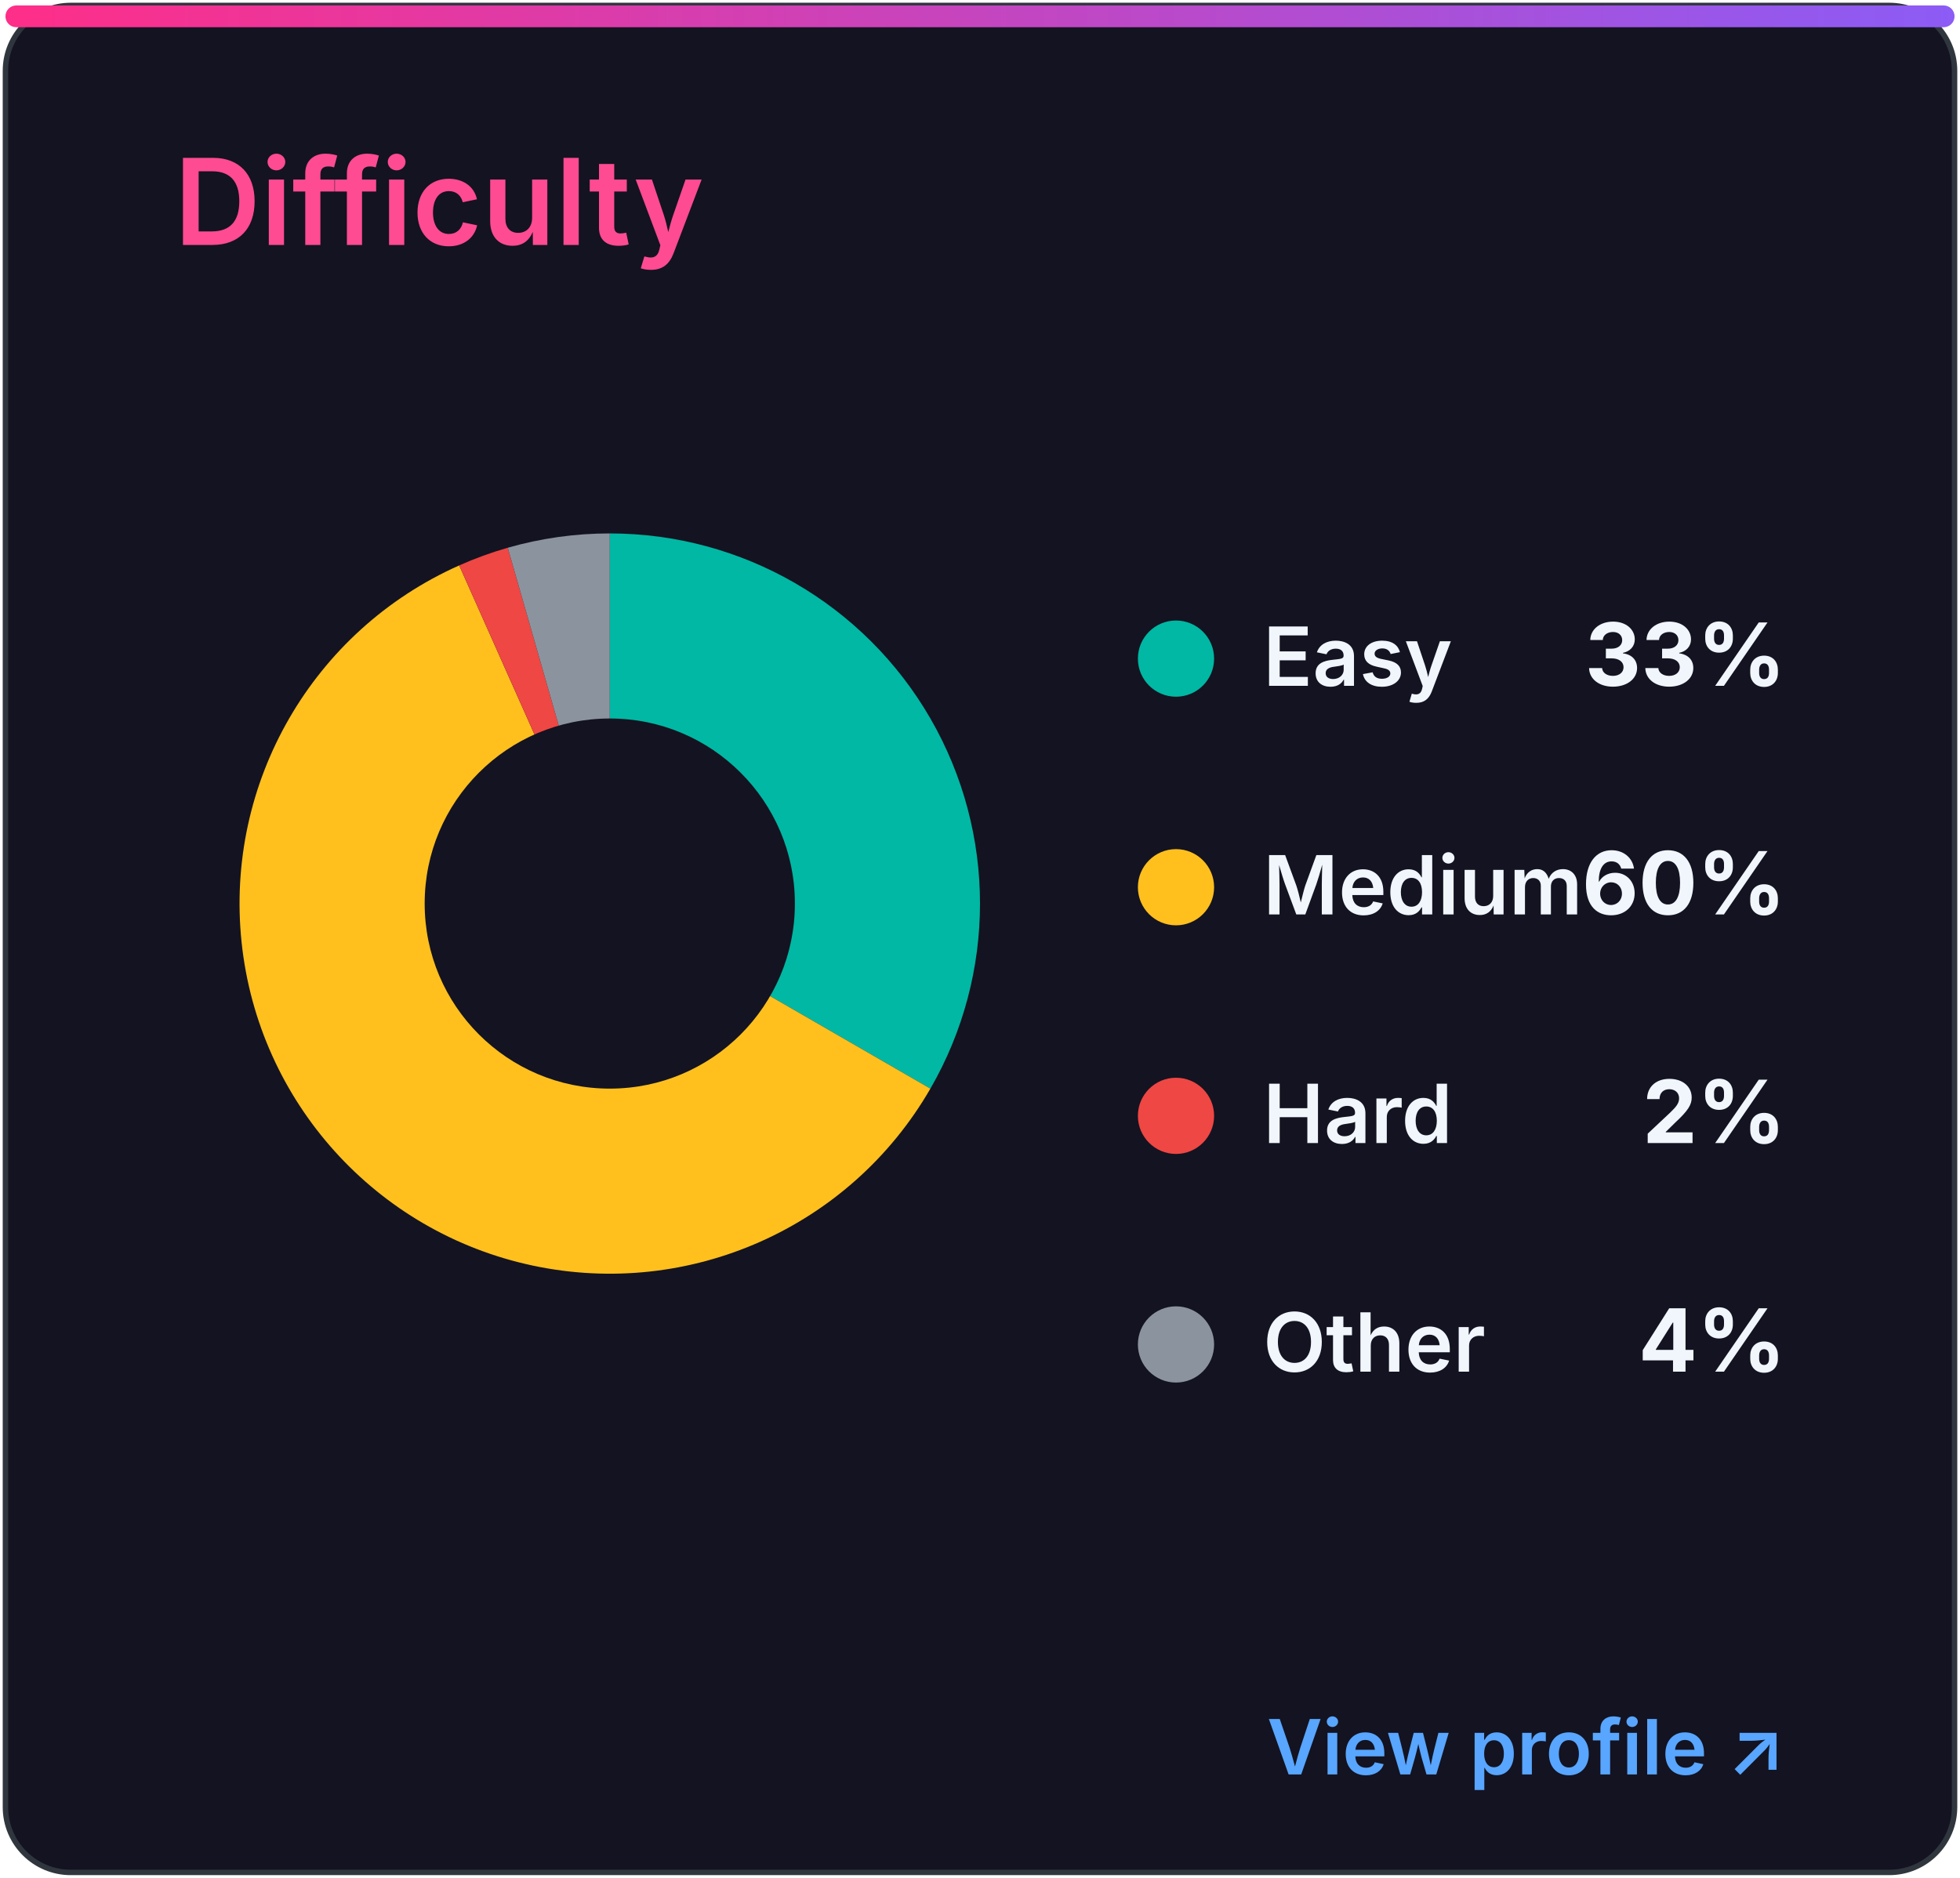
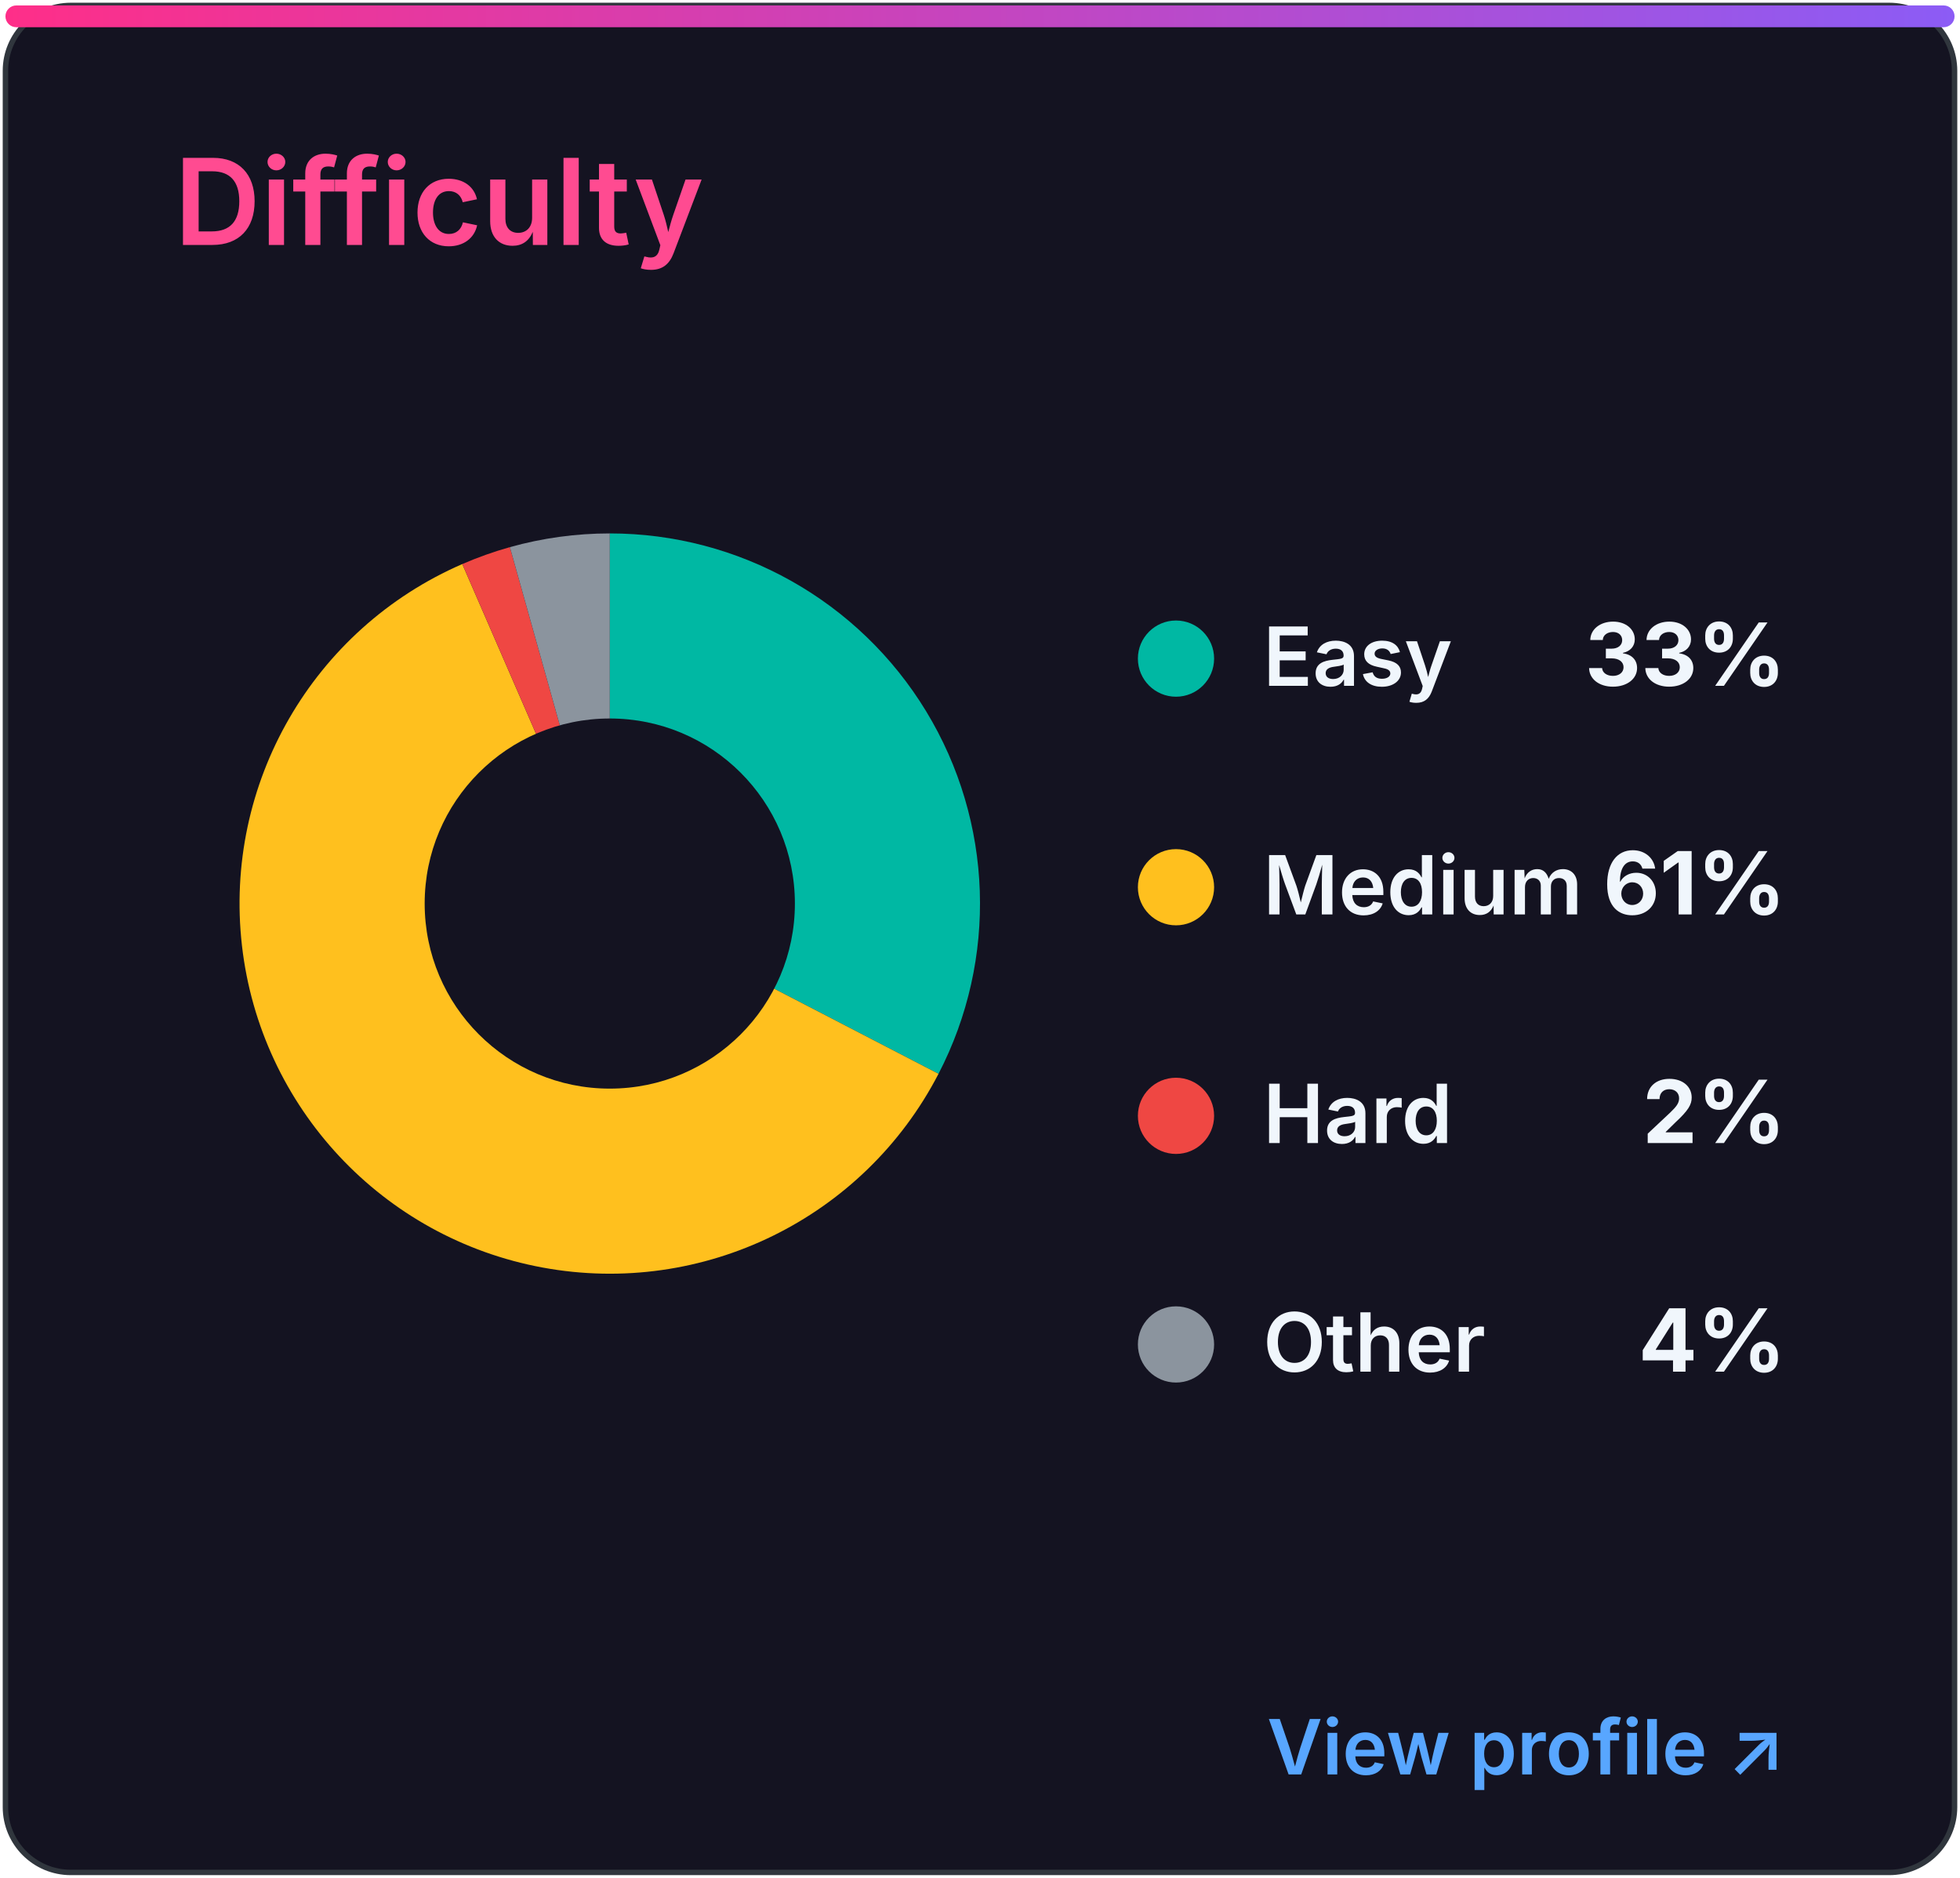
<svg xmlns="http://www.w3.org/2000/svg" width="360" height="345" viewBox="0 0 360 345" role="img" aria-labelledby="title desc">
  <defs>
    <linearGradient id="accent" x1="0" x2="1">
      <stop stop-color="#ff2e88" />
      <stop offset="1" stop-color="#8b5cf6" />
    </linearGradient>
    <clipPath id="bar">
      <rect x="32" y="82" width="296" height="8" rx="4" />
    </clipPath>
    <style>
.heading{font:600 22px -apple-system,BlinkMacSystemFont,'Segoe UI',sans-serif;fill:#ff4b91}
.eyebrow{font:600 10px -apple-system,BlinkMacSystemFont,'Segoe UI',sans-serif;letter-spacing:1.2px;fill:#8b949e}
.total{font:700 52px -apple-system,BlinkMacSystemFont,'Segoe UI',sans-serif;fill:#f0f6fc}
.metric{font:600 15px -apple-system,BlinkMacSystemFont,'Segoe UI',sans-serif;fill:#f0f6fc}
.count{font:700 16px -apple-system,BlinkMacSystemFont,'Segoe UI',sans-serif;fill:#f0f6fc}
.muted{font:500 13px -apple-system,BlinkMacSystemFont,'Segoe UI',sans-serif;fill:#8b949e}
.language{font:700 31px -apple-system,BlinkMacSystemFont,'Segoe UI',sans-serif;fill:#f0f6fc}
.link{font:600 14px -apple-system,BlinkMacSystemFont,'Segoe UI',sans-serif;fill:#58a6ff}
</style>
  </defs>
  <rect x="1" y="1" width="358" height="343" rx="12" fill="#141321" stroke="#30363d" />
  <rect x="1" y="1" width="358" height="4" rx="2" fill="url(#accent)" />
  <text x="32" y="45" class="heading">Difficulty</text>
-   <path d="M 112 166 L 112.00 98.00 A 68 68 0 0 1 170.89 200.00 Z" fill="#00b8a3" />
-   <path d="M 112 166 L 170.89 200.00 A 68 68 0 1 1 84.34 103.88 Z" fill="#ffc01e" />
-   <path d="M 112 166 L 84.34 103.88 A 68 68 0 0 1 93.26 100.63 Z" fill="#ef4743" />
-   <path d="M 112 166 L 93.26 100.63 A 68 68 0 0 1 112.00 98.00 Z" fill="#8b949e" />
+   <path d="M 112 166 L 112.00 98.00 A 68 68 0 0 1 172.38 197.28 Z" fill="#00b8a3" />
+   <path d="M 112 166 L 172.38 197.28 A 68 68 0 1 1 84.91 103.63 Z" fill="#ffc01e" />
+   <path d="M 112 166 L 84.91 103.63 A 68 68 0 0 1 93.65 100.52 Z" fill="#ef4743" />
+   <path d="M 112 166 L 93.65 100.52 A 68 68 0 0 1 112.00 98.00 Z" fill="#8b949e" />
  <circle cx="112" cy="166" r="34" fill="#141321" />
  <circle cx="216" cy="121" r="7" fill="#00b8a3" />
  <text x="232" y="126" class="metric">Easy</text>
  <text x="328" y="126" class="count" text-anchor="end">33%</text>
  <circle cx="216" cy="163" r="7" fill="#ffc01e" />
  <text x="232" y="168" class="metric">Medium</text>
-   <text x="328" y="168" class="count" text-anchor="end">60%</text>
+   <text x="328" y="168" class="count" text-anchor="end">61%</text>
  <circle cx="216" cy="205" r="7" fill="#ef4743" />
  <text x="232" y="210" class="metric">Hard</text>
  <text x="328" y="210" class="count" text-anchor="end">2%</text>
  <circle cx="216" cy="247" r="7" fill="#8b949e" />
  <text x="232" y="252" class="metric">Other</text>
  <text x="328" y="252" class="count" text-anchor="end">4%</text>
  <text x="328" y="326" class="link" text-anchor="end">View profile ↗</text>
</svg>
